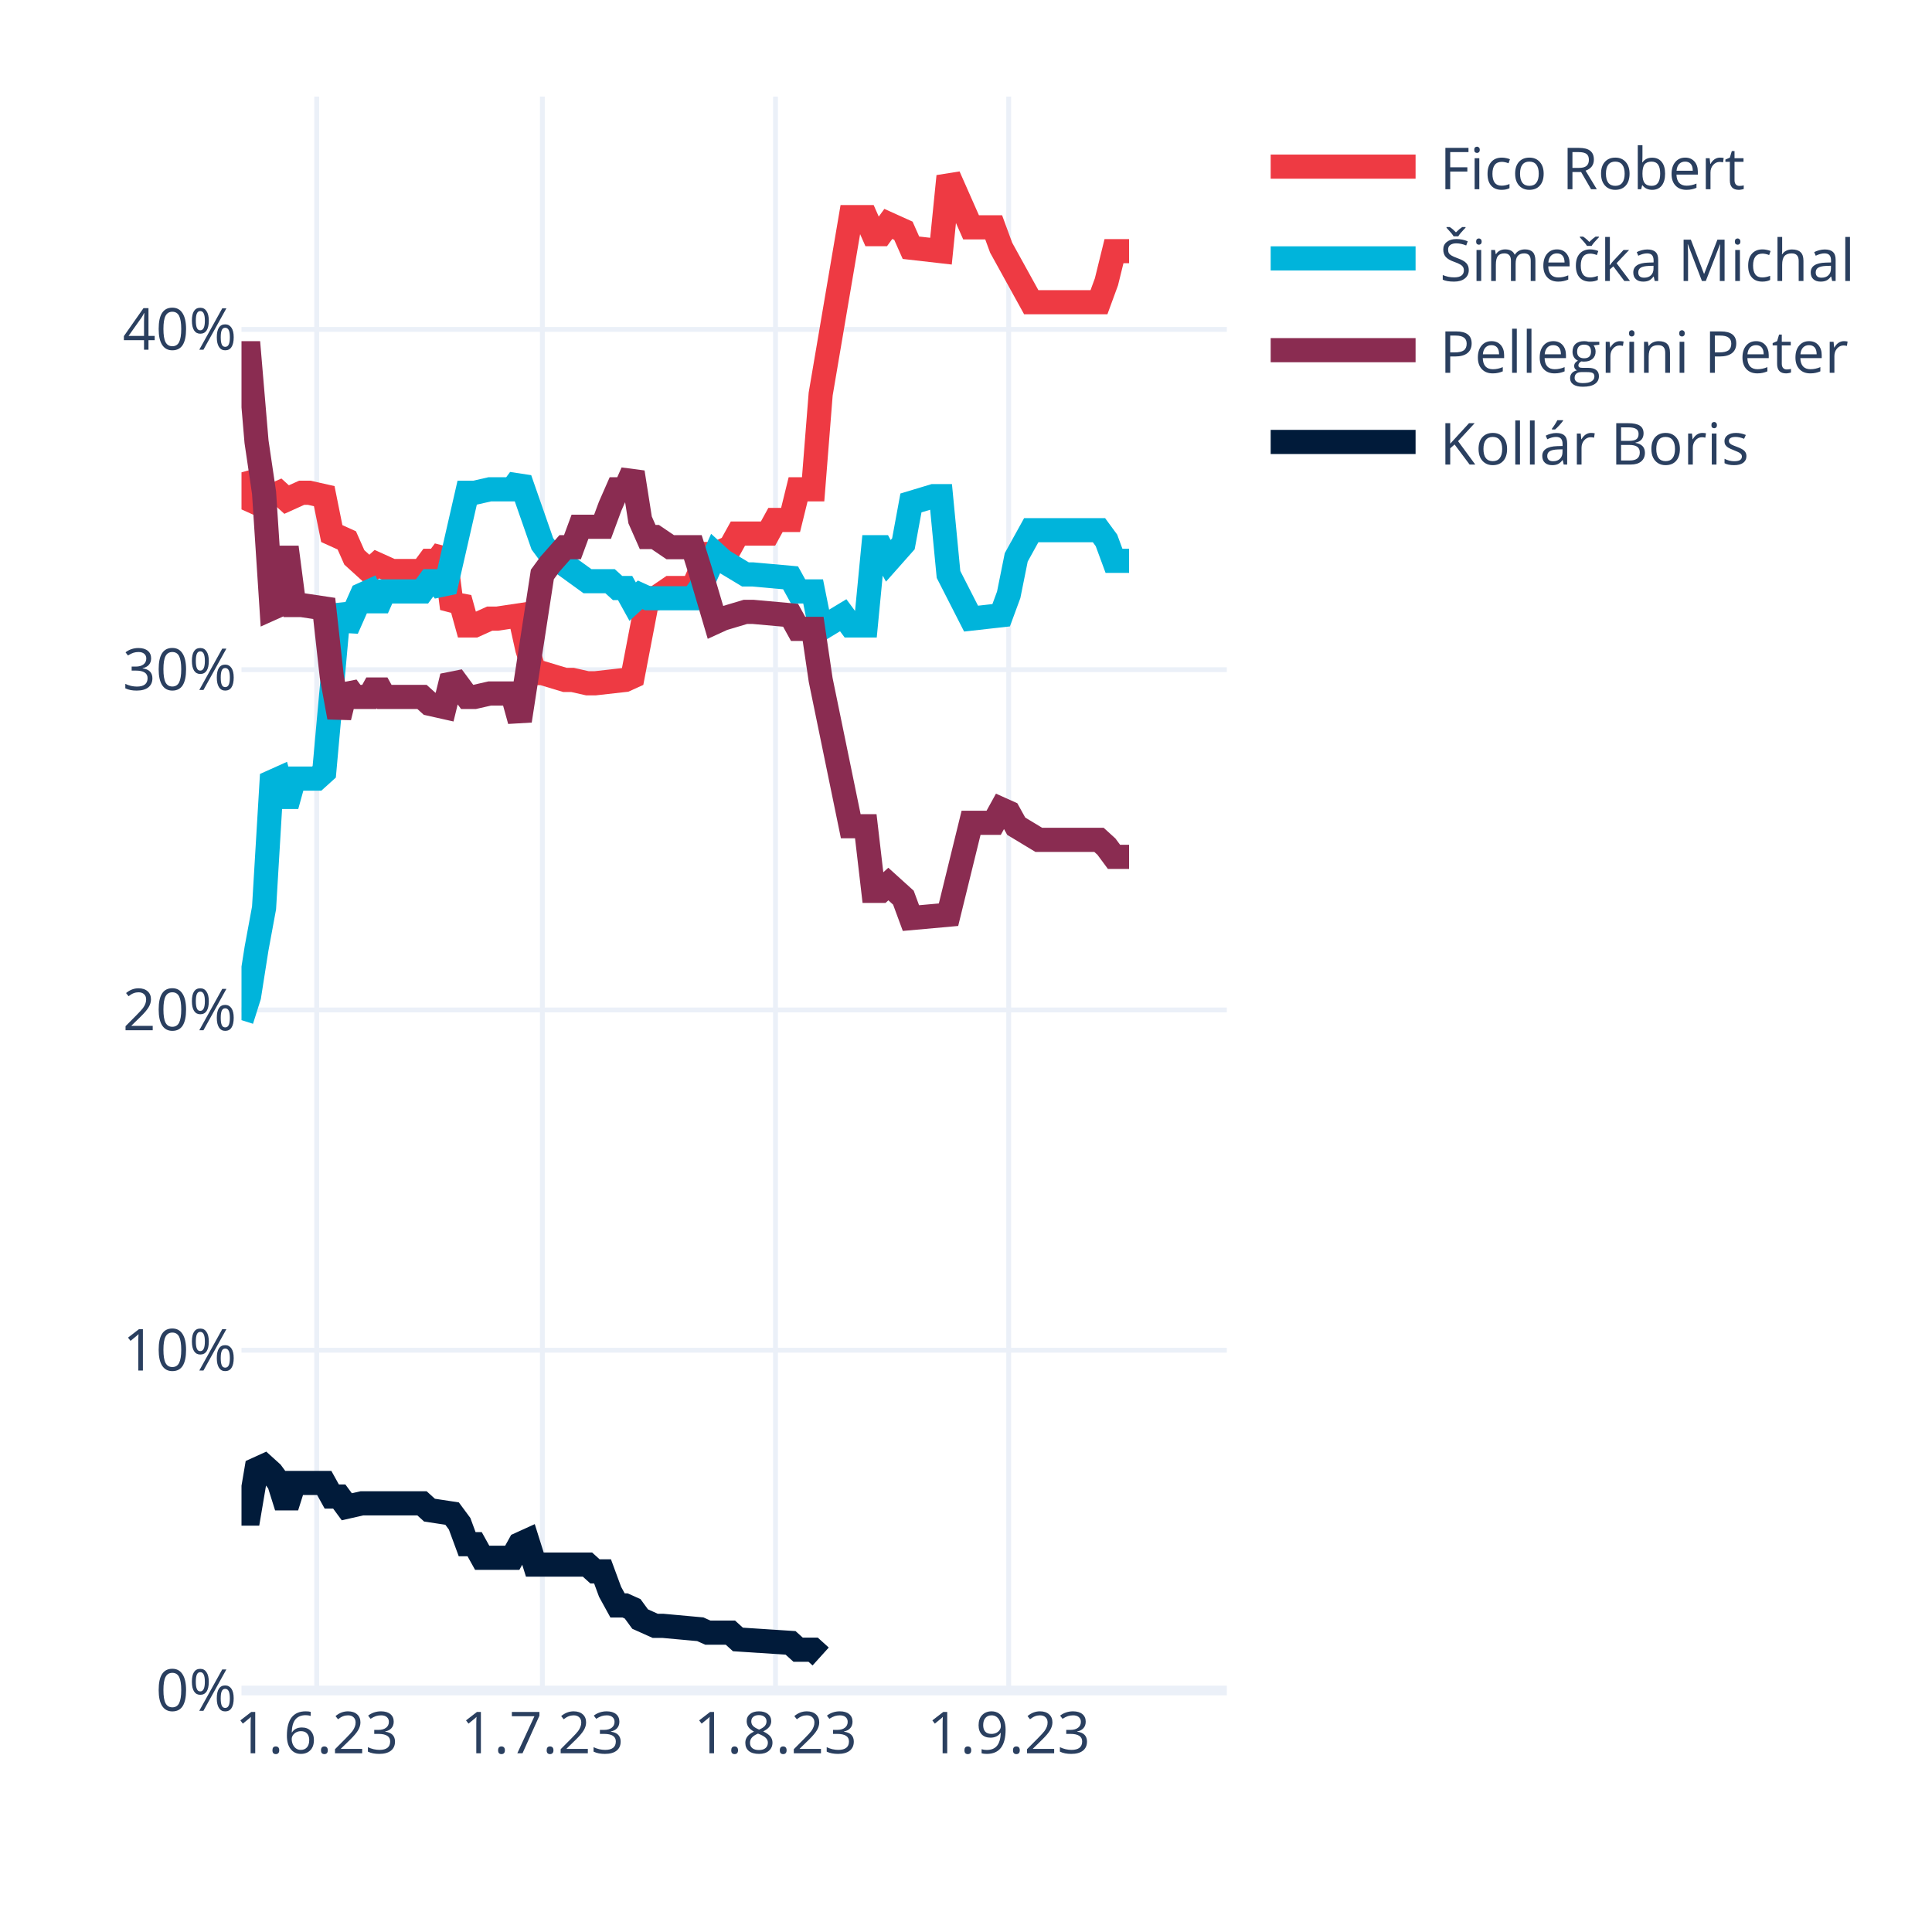
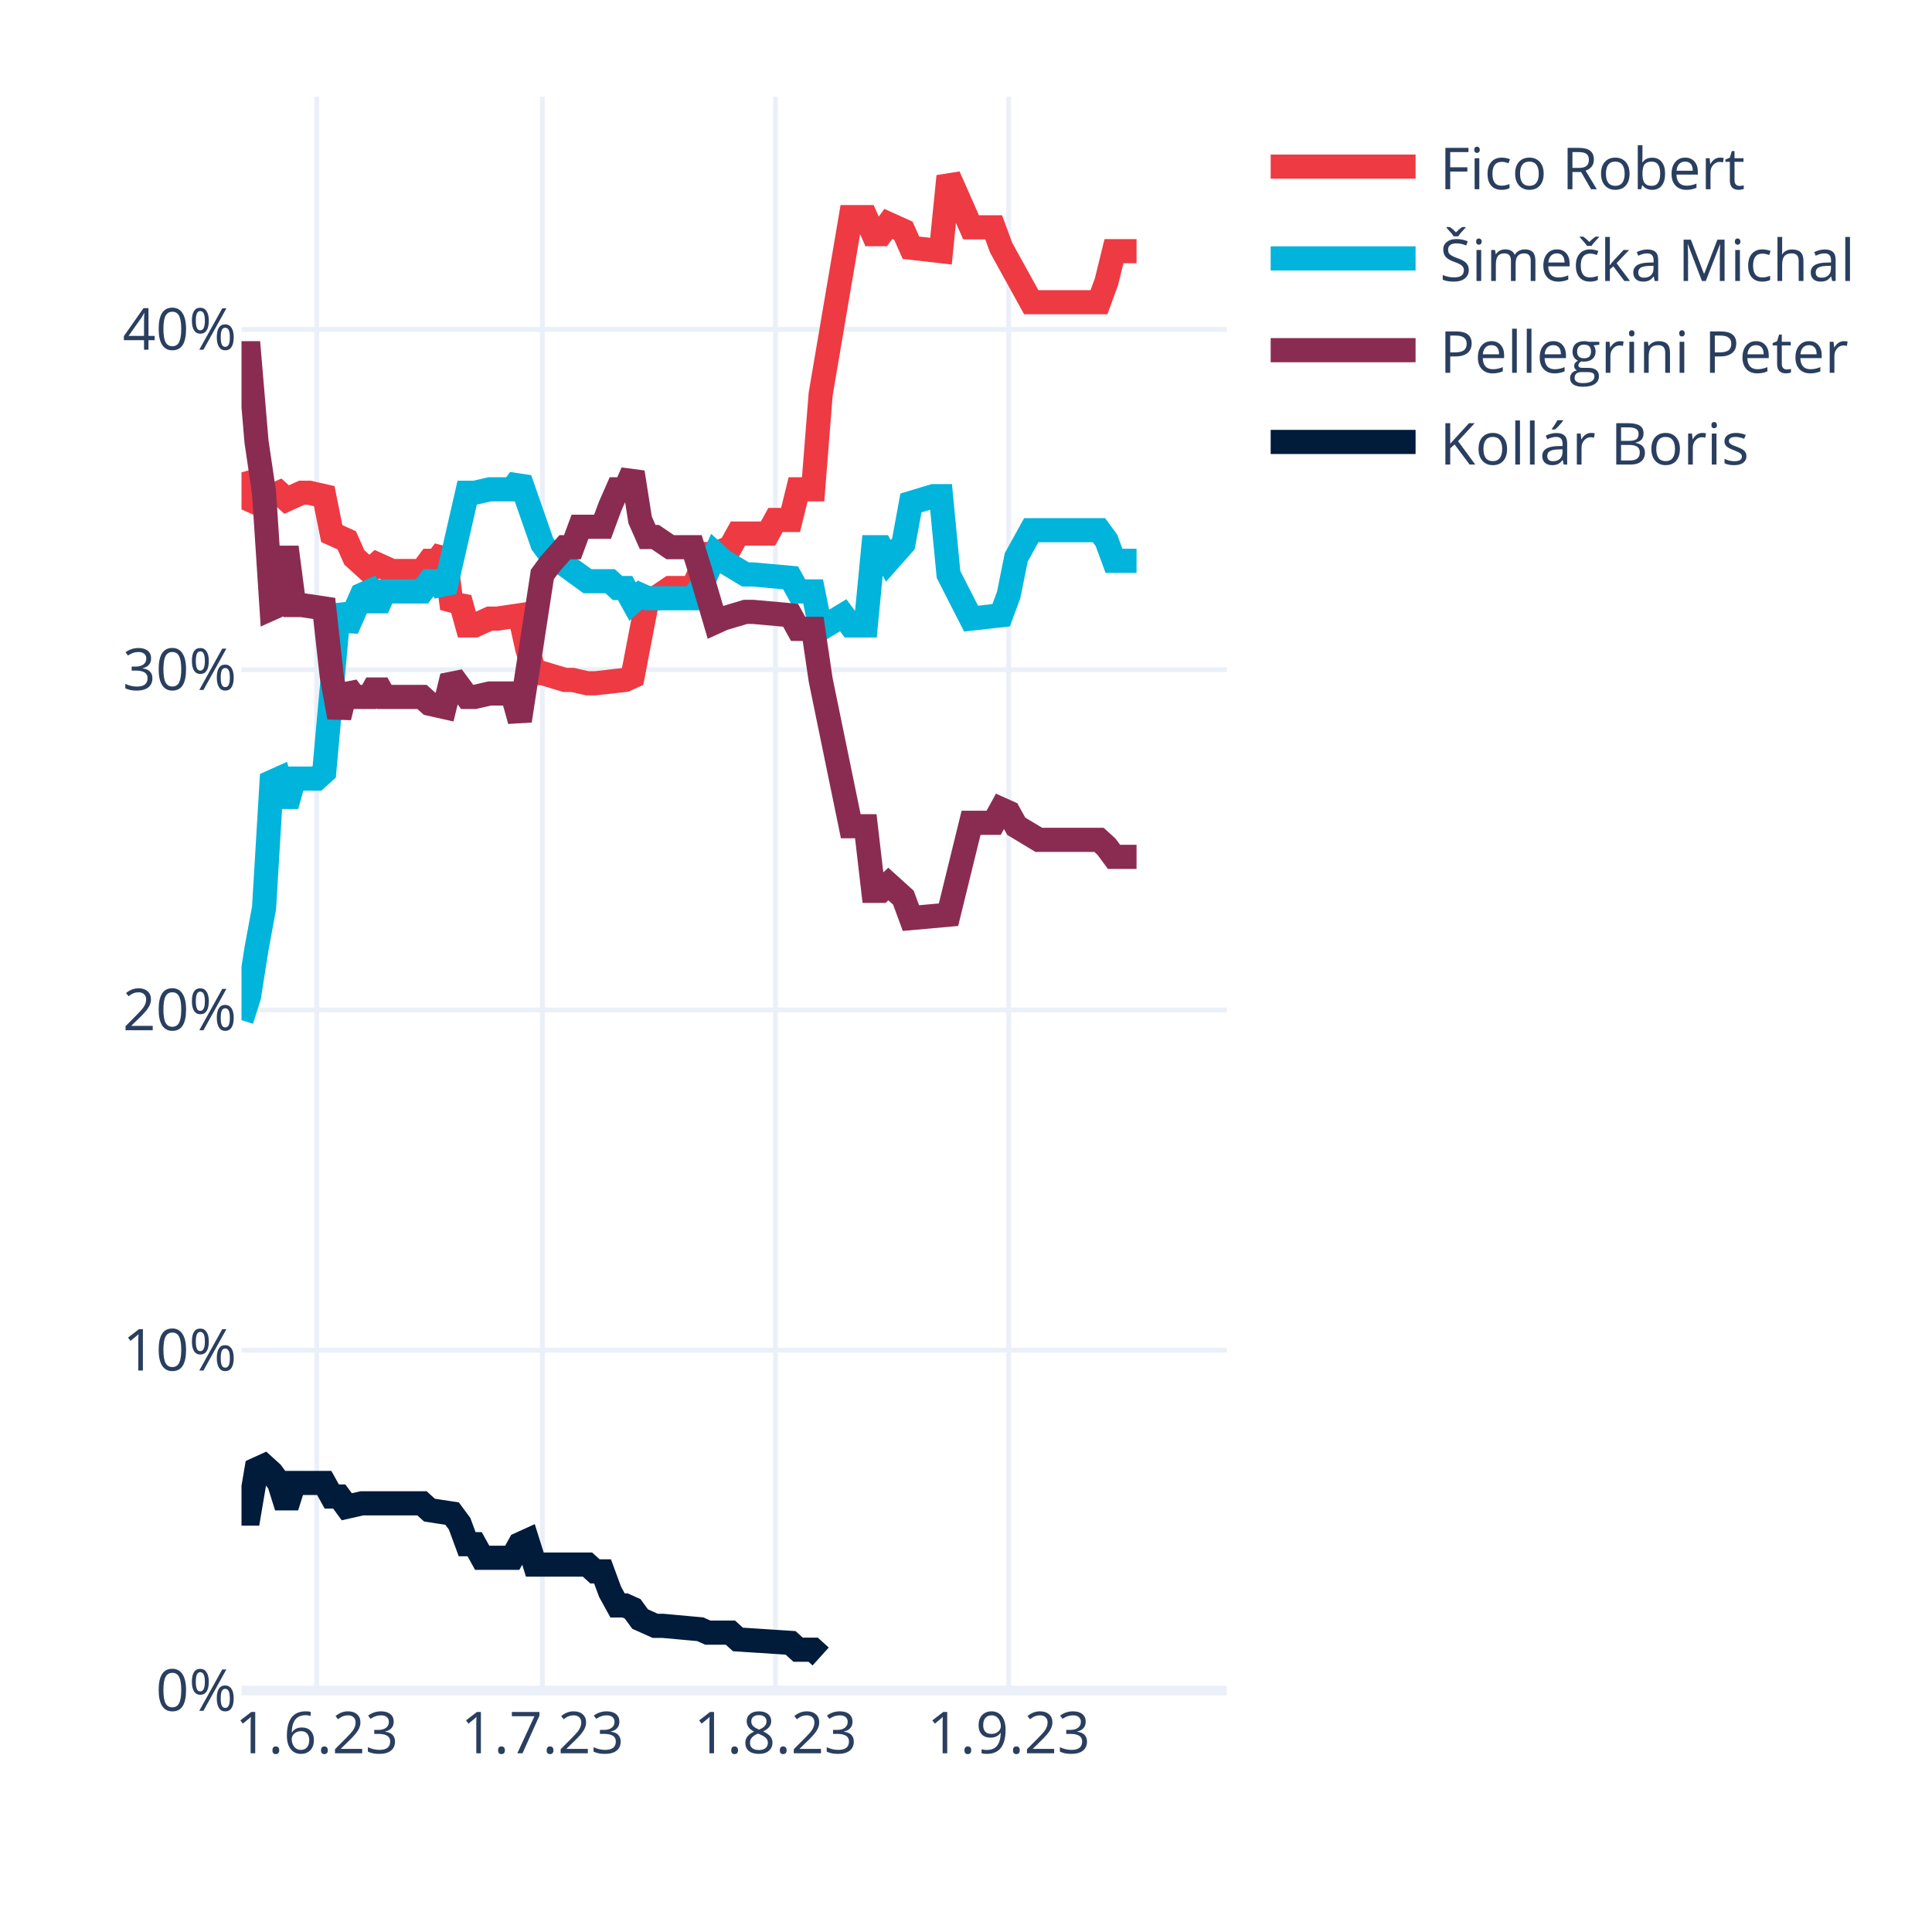
<svg xmlns="http://www.w3.org/2000/svg" class="main-svg" width="400" height="400" style="" viewBox="0 0 400 400">
  <rect x="0" y="0" width="400" height="400" style="fill: rgb(255, 255, 255); fill-opacity: 1;" />
-   <defs id="defs-eb1b01">
+   <defs id="defs-06b28b">
    <g class="clips">
-       <clipPath id="clipeb1b01xyplot" class="plotclip">
+       <clipPath id="clip06b28bxyplot" class="plotclip">
        <rect width="204" height="330" />
      </clipPath>
-       <clipPath class="axesclip" id="clipeb1b01x">
+       <clipPath class="axesclip" id="clip06b28bx">
        <rect x="50" y="0" width="204" height="400" />
      </clipPath>
-       <clipPath class="axesclip" id="clipeb1b01y">
+       <clipPath class="axesclip" id="clip06b28by">
        <rect x="0" y="20" width="400" height="330" />
      </clipPath>
-       <clipPath class="axesclip" id="clipeb1b01xy">
+       <clipPath class="axesclip" id="clip06b28bxy">
        <rect x="50" y="20" width="204" height="330" />
      </clipPath>
    </g>
    <g class="gradients" />
    <g class="patterns" />
  </defs>
  <g class="bglayer" />
  <g class="layer-below">
    <g class="imagelayer" />
    <g class="shapelayer" />
  </g>
  <g class="cartesianlayer">
    <g class="subplot xy">
      <g class="layer-subplot">
        <g class="shapelayer" />
        <g class="imagelayer" />
      </g>
      <g class="minor-gridlayer">
        <g class="x" />
        <g class="y" />
      </g>
      <g class="gridlayer">
        <g class="x">
          <path class="xgrid crisp" transform="translate(65.57,0)" d="M0,20v330" style="stroke: rgb(235, 240, 248); stroke-opacity: 1; stroke-width: 1px;" />
          <path class="xgrid crisp" transform="translate(112.29,0)" d="M0,20v330" style="stroke: rgb(235, 240, 248); stroke-opacity: 1; stroke-width: 1px;" />
          <path class="xgrid crisp" transform="translate(160.56,0)" d="M0,20v330" style="stroke: rgb(235, 240, 248); stroke-opacity: 1; stroke-width: 1px;" />
          <path class="xgrid crisp" transform="translate(208.84,0)" d="M0,20v330" style="stroke: rgb(235, 240, 248); stroke-opacity: 1; stroke-width: 1px;" />
        </g>
        <g class="y">
          <path class="ygrid crisp" transform="translate(0,279.55)" d="M50,0h204" style="stroke: rgb(235, 240, 248); stroke-opacity: 1; stroke-width: 1px;" />
          <path class="ygrid crisp" transform="translate(0,209.1)" d="M50,0h204" style="stroke: rgb(235, 240, 248); stroke-opacity: 1; stroke-width: 1px;" />
          <path class="ygrid crisp" transform="translate(0,138.65)" d="M50,0h204" style="stroke: rgb(235, 240, 248); stroke-opacity: 1; stroke-width: 1px;" />
          <path class="ygrid crisp" transform="translate(0,68.2)" d="M50,0h204" style="stroke: rgb(235, 240, 248); stroke-opacity: 1; stroke-width: 1px;" />
        </g>
      </g>
      <g class="zerolinelayer">
        <path class="yzl zl crisp" transform="translate(0,350)" d="M50,0h204" style="stroke: rgb(235, 240, 248); stroke-opacity: 1; stroke-width: 2px;" />
      </g>
      <path class="xlines-below" />
      <path class="ylines-below" />
      <g class="overlines-below" />
      <g class="xaxislayer-below" />
      <g class="yaxislayer-below" />
      <g class="overaxes-below" />
-       <g class="plot" transform="translate(50,20)" clip-path="url(#clipeb1b01xyplot)">
+       <g class="plot" transform="translate(50,20)" clip-path="url(#clip06b28bxyplot)">
        <g class="scatterlayer mlayer">
-           <g class="trace scatter tracebf354e" style="stroke-miterlimit: 2; opacity: 1;">
-             <g class="fills" />
-             <g class="errorbars" />
-             <g class="lines">
-               <path class="js-line" d="M0,77.79L1.56,83.43L3.11,84.13L4.67,82.02L6.23,82.72L7.79,82.02L9.34,83.43L12.46,82.02L14.02,82.02L17.13,82.72L18.69,90.47L21.8,91.88L23.36,95.4L26.47,98.22L28.03,96.81L31.15,98.22L32.7,98.22L37.37,98.22L38.93,96.11L40.49,96.11L42.05,93.99L43.6,105.97L45.16,103.86L46.72,109.49L48.27,109.49L51.39,108.08L52.95,108.08L57.62,107.38L59.18,114.42L60.73,119.36L62.29,119.36L66.96,120.77L68.52,120.77L71.63,121.47L73.19,121.47L79.42,120.77L80.98,120.06L84.09,103.86L85.65,103.86L88.76,101.74L90.32,101.74L93.44,101.74L94.99,98.22L96.55,94.7L98.11,94.7L101.22,93.29L102.78,90.47L109.01,90.47L110.56,87.65L113.68,87.65L115.24,81.31L118.35,81.31L119.91,61.59L126.14,24.95L127.69,24.95L129.25,24.95L130.81,28.48L132.37,28.48L133.92,26.36L137.04,27.77L138.6,31.29L144.82,32L146.38,16.5L151.05,27.07L152.61,27.07L155.73,27.07L157.28,31.29L163.51,42.57L165.07,42.57L177.53,42.57L179.08,38.34L180.64,32L182.2,32L183.76,32" style="vector-effect: none; fill: none; stroke: rgb(238, 58, 67); stroke-opacity: 1; stroke-width: 5px; opacity: 1;" />
-             </g>
-             <g class="points" />
-             <g class="text" />
-           </g>
-           <g class="trace scatter trace31dae6" style="stroke-miterlimit: 2; opacity: 1;">
-             <g class="fills" />
-             <g class="errorbars" />
-             <g class="lines">
-               <path class="js-line" d="M0,191.21L1.56,186.28L3.11,176.42L4.67,167.97L6.23,141.9L7.79,141.2L9.34,146.83L10.9,141.2L12.46,141.2L15.57,141.2L17.13,139.79L20.24,105.27L21.8,110.2L24.92,103.15L26.47,102.45L28.03,105.97L29.59,102.45L37.37,102.45L38.93,100.33L40.49,100.33L42.05,102.45L46.72,82.02L48.27,82.02L51.39,81.31L52.95,81.31L56.06,81.31L57.62,79.2L62.29,92.59L63.85,94.7L71.63,100.33L73.19,100.33L76.31,100.33L77.86,101.74L79.42,101.74L80.98,104.56L82.53,103.15L84.09,103.86L93.44,103.86L94.99,101.74L98.11,94.7L99.66,96.11L104.34,98.93L105.89,98.93L113.68,99.63L115.24,102.45L118.35,102.45L119.91,110.2L124.58,107.38L126.14,109.49L129.25,109.49L130.81,93.29L132.37,93.29L133.92,96.11L137.04,92.59L138.6,84.13L143.27,82.72L144.82,82.72L146.38,98.93L151.05,108.08L157.28,107.38L158.84,103.15L160.4,95.4L163.51,89.77L177.53,89.77L179.08,91.88L180.64,96.11L182.2,96.11L183.76,96.11" style="vector-effect: none; fill: none; stroke: rgb(0, 180, 219); stroke-opacity: 1; stroke-width: 5px; opacity: 1;" />
-             </g>
-             <g class="points" />
-             <g class="text" />
-           </g>
-           <g class="trace scatter traceec4917" style="stroke-miterlimit: 2; opacity: 1;">
-             <g class="fills" />
-             <g class="errorbars" />
-             <g class="lines">
-               <path class="js-line" d="M0,53.13L1.56,53.13L3.11,71.45L4.67,82.02L6.23,105.97L7.79,105.27L9.34,93.29L10.9,105.27L12.46,105.27L17.13,105.97L18.69,120.06L20.24,128.51L21.8,122.17L23.36,124.29L24.92,124.29L26.47,124.29L28.03,121.47L29.59,124.29L31.15,124.29L37.37,124.29L38.93,125.7L42.05,126.4L43.6,120.06L46.72,124.29L48.27,124.29L51.39,123.58L52.95,123.58L56.06,123.58L57.62,129.22L62.29,98.93L63.85,96.81L66.96,93.29L68.52,93.29L70.08,89.06L71.63,89.06L74.75,89.06L76.31,84.84L77.86,81.31L79.42,81.31L80.98,77.79L82.53,87.65L84.09,91.18L85.65,91.18L88.76,93.29L90.32,93.29L93.44,93.29L94.99,98.22L98.11,108.79L99.66,108.08L104.34,106.68L105.89,106.68L113.68,107.38L115.24,110.2L118.35,110.2L119.91,120.77L126.14,151.06L127.69,151.06L129.25,151.06L130.81,164.44L132.37,164.44L133.92,163.03L137.04,165.85L138.6,170.08L146.38,169.38L151.05,150.35L155.73,150.35L157.28,147.54L158.84,148.24L160.4,151.06L165.07,153.88L166.63,153.88L177.53,153.88L179.08,155.29L180.64,157.4L182.2,157.4L183.76,157.4" style="vector-effect: none; fill: none; stroke: rgb(138, 44, 81); stroke-opacity: 1; stroke-width: 5px; opacity: 1;" />
-             </g>
-             <g class="points" />
-             <g class="text" />
-           </g>
-           <g class="trace scatter trace06e127" style="stroke-miterlimit: 2; opacity: 1;">
+           <g class="trace scatter trace6d1bd9" style="stroke-miterlimit: 2; opacity: 1;">
+             <g class="fills" />
+             <g class="errorbars" />
+             <g class="lines">
+               <path class="js-line" d="M0,77.79L1.56,83.43L3.11,84.13L4.67,82.02L6.23,82.72L7.79,82.02L9.34,83.43L12.46,82.02L14.02,82.02L17.13,82.72L18.69,90.47L21.8,91.88L23.36,95.4L26.47,98.22L28.03,96.81L31.15,98.22L32.7,98.22L37.37,98.22L38.93,96.11L40.49,96.11L42.05,93.99L43.6,105.97L45.16,103.86L46.72,109.49L48.27,109.49L51.39,108.08L52.95,108.08L57.62,107.38L59.18,114.42L60.73,119.36L62.29,119.36L66.96,120.77L68.52,120.77L71.63,121.47L73.19,121.47L79.42,120.77L80.98,120.06L84.09,103.86L85.65,103.86L88.76,101.74L90.32,101.74L93.44,101.74L94.99,98.22L96.55,94.7L98.11,94.7L101.22,93.29L102.78,90.47L109.01,90.47L110.56,87.65L113.68,87.65L115.24,81.31L118.35,81.31L119.91,61.59L126.14,24.95L127.69,24.95L129.25,24.95L130.81,28.48L132.37,28.48L133.92,26.36L137.04,27.77L138.6,31.29L144.82,32L146.38,16.5L151.05,27.07L152.61,27.07L155.73,27.07L157.28,31.29L163.51,42.57L165.07,42.57L177.53,42.57L179.08,38.34L180.64,32L182.2,32L185.31,32" style="vector-effect: none; fill: none; stroke: rgb(238, 58, 67); stroke-opacity: 1; stroke-width: 5px; opacity: 1;" />
+             </g>
+             <g class="points" />
+             <g class="text" />
+           </g>
+           <g class="trace scatter tracefbdb6e" style="stroke-miterlimit: 2; opacity: 1;">
+             <g class="fills" />
+             <g class="errorbars" />
+             <g class="lines">
+               <path class="js-line" d="M0,191.21L1.56,186.28L3.11,176.42L4.67,167.97L6.23,141.9L7.79,141.2L9.34,146.83L10.9,141.2L12.46,141.2L15.57,141.2L17.13,139.79L20.24,105.27L21.8,110.2L24.92,103.15L26.47,102.45L28.03,105.97L29.59,102.45L37.37,102.45L38.93,100.33L40.49,100.33L42.05,102.45L46.72,82.02L48.27,82.02L51.39,81.31L52.95,81.31L56.06,81.31L57.62,79.2L62.29,92.59L63.85,94.7L71.63,100.33L73.19,100.33L76.31,100.33L77.86,101.74L79.42,101.74L80.98,104.56L82.53,103.15L84.09,103.86L93.44,103.86L94.99,101.74L98.11,94.7L99.66,96.11L104.34,98.93L105.89,98.93L113.68,99.63L115.24,102.45L118.35,102.45L119.91,110.2L124.58,107.38L126.14,109.49L129.25,109.49L130.81,93.29L132.37,93.29L133.92,96.11L137.04,92.59L138.6,84.13L143.27,82.72L144.82,82.72L146.38,98.93L151.05,108.08L157.28,107.38L158.84,103.15L160.4,95.4L163.51,89.77L177.53,89.77L179.08,91.88L180.64,96.11L182.2,96.11L185.31,96.11" style="vector-effect: none; fill: none; stroke: rgb(0, 180, 219); stroke-opacity: 1; stroke-width: 5px; opacity: 1;" />
+             </g>
+             <g class="points" />
+             <g class="text" />
+           </g>
+           <g class="trace scatter trace8d7500" style="stroke-miterlimit: 2; opacity: 1;">
+             <g class="fills" />
+             <g class="errorbars" />
+             <g class="lines">
+               <path class="js-line" d="M0,53.13L1.56,53.13L3.11,71.45L4.67,82.02L6.23,105.97L7.79,105.27L9.34,93.29L10.9,105.27L12.46,105.27L17.13,105.97L18.69,120.06L20.24,128.51L21.8,122.17L23.36,124.29L24.92,124.29L26.47,124.29L28.03,121.47L29.59,124.29L31.15,124.29L37.37,124.29L38.93,125.7L42.05,126.4L43.6,120.06L46.72,124.29L48.27,124.29L51.39,123.58L52.95,123.58L56.06,123.58L57.62,129.22L62.29,98.93L63.85,96.81L66.96,93.29L68.52,93.29L70.08,89.06L71.63,89.06L74.75,89.06L76.31,84.84L77.86,81.31L79.42,81.31L80.98,77.79L82.53,87.65L84.09,91.18L85.65,91.18L88.76,93.29L90.32,93.29L93.44,93.29L94.99,98.22L98.11,108.79L99.66,108.08L104.34,106.68L105.89,106.68L113.68,107.38L115.24,110.2L118.35,110.2L119.91,120.77L126.14,151.06L127.69,151.06L129.25,151.06L130.81,164.44L132.37,164.44L133.92,163.03L137.04,165.85L138.6,170.08L146.38,169.38L151.05,150.35L155.73,150.35L157.28,147.54L158.84,148.24L160.4,151.06L165.07,153.88L166.63,153.88L177.53,153.88L179.08,155.29L180.64,157.4L182.2,157.4L185.31,157.4" style="vector-effect: none; fill: none; stroke: rgb(138, 44, 81); stroke-opacity: 1; stroke-width: 5px; opacity: 1;" />
+             </g>
+             <g class="points" />
+             <g class="text" />
+           </g>
+           <g class="trace scatter trace36c308" style="stroke-miterlimit: 2; opacity: 1;">
            <g class="fills" />
            <g class="errorbars" />
            <g class="lines">
              <path class="js-line" d="M0,293.37L1.56,293.37L3.11,284.21L4.67,283.5L6.23,284.91L7.79,287.03L9.34,291.96L10.9,287.03L12.46,287.03L17.13,287.03L18.69,289.84L20.24,289.84L21.8,291.96L24.92,291.25L26.47,291.25L37.37,291.25L38.93,292.66L43.6,293.37L45.16,295.48L46.72,299.71L48.27,299.71L49.83,302.52L51.39,302.52L56.06,302.52L57.62,299.71L59.18,299L60.73,303.93L71.63,303.93L73.19,305.34L74.75,305.34L76.31,309.57L77.86,312.39L79.42,312.39L80.98,313.09L82.53,315.21L85.65,316.61L87.21,316.61L94.99,317.32L96.55,318.02L101.22,318.02L102.78,319.43L113.68,320.14L115.24,321.55L118.35,321.55L119.91,322.96" style="vector-effect: none; fill: none; stroke: rgb(1, 27, 58); stroke-opacity: 1; stroke-width: 5px; opacity: 1;" />
            </g>
            <g class="points" />
            <g class="text" />
          </g>
        </g>
      </g>
      <g class="overplot" />
      <path class="xlines-above crisp" d="M0,0" style="fill: none;" />
      <path class="ylines-above crisp" d="M0,0" style="fill: none;" />
      <g class="overlines-above" />
      <g class="xaxislayer-above">
        <g class="xtick">
          <text text-anchor="middle" x="0" y="363" transform="translate(65.57,0)" style="font-family: 'Open Sans', verdana, arial, sans-serif; font-size: 12px; fill: rgb(42, 63, 95); fill-opacity: 1; white-space: pre; opacity: 1;">1.6.23</text>
        </g>
        <g class="xtick">
          <text text-anchor="middle" x="0" y="363" style="font-family: 'Open Sans', verdana, arial, sans-serif; font-size: 12px; fill: rgb(42, 63, 95); fill-opacity: 1; white-space: pre; opacity: 1;" transform="translate(112.29,0)">1.7.23</text>
        </g>
        <g class="xtick">
          <text text-anchor="middle" x="0" y="363" style="font-family: 'Open Sans', verdana, arial, sans-serif; font-size: 12px; fill: rgb(42, 63, 95); fill-opacity: 1; white-space: pre; opacity: 1;" transform="translate(160.56,0)">1.8.23</text>
        </g>
        <g class="xtick">
          <text text-anchor="middle" x="0" y="363" style="font-family: 'Open Sans', verdana, arial, sans-serif; font-size: 12px; fill: rgb(42, 63, 95); fill-opacity: 1; white-space: pre; opacity: 1;" transform="translate(208.84,0)">1.9.23</text>
        </g>
      </g>
      <g class="yaxislayer-above">
        <g class="ytick">
          <text text-anchor="end" x="49" y="4.2" transform="translate(0,350)" style="font-family: 'Open Sans', verdana, arial, sans-serif; font-size: 12px; fill: rgb(42, 63, 95); fill-opacity: 1; white-space: pre; opacity: 1;">0%</text>
        </g>
        <g class="ytick">
          <text text-anchor="end" x="49" y="4.2" style="font-family: 'Open Sans', verdana, arial, sans-serif; font-size: 12px; fill: rgb(42, 63, 95); fill-opacity: 1; white-space: pre; opacity: 1;" transform="translate(0,279.55)">10%</text>
        </g>
        <g class="ytick">
          <text text-anchor="end" x="49" y="4.2" style="font-family: 'Open Sans', verdana, arial, sans-serif; font-size: 12px; fill: rgb(42, 63, 95); fill-opacity: 1; white-space: pre; opacity: 1;" transform="translate(0,209.1)">20%</text>
        </g>
        <g class="ytick">
          <text text-anchor="end" x="49" y="4.2" style="font-family: 'Open Sans', verdana, arial, sans-serif; font-size: 12px; fill: rgb(42, 63, 95); fill-opacity: 1; white-space: pre; opacity: 1;" transform="translate(0,138.65)">30%</text>
        </g>
        <g class="ytick">
          <text text-anchor="end" x="49" y="4.2" style="font-family: 'Open Sans', verdana, arial, sans-serif; font-size: 12px; fill: rgb(42, 63, 95); fill-opacity: 1; white-space: pre; opacity: 1;" transform="translate(0,68.2)">40%</text>
        </g>
      </g>
      <g class="overaxes-above" />
    </g>
  </g>
  <g class="polarlayer" />
  <g class="smithlayer" />
  <g class="ternarylayer" />
  <g class="geolayer" />
  <g class="funnelarealayer" />
  <g class="pielayer" />
  <g class="iciclelayer" />
  <g class="treemaplayer" />
  <g class="sunburstlayer" />
  <g class="glimages" />
-   <defs id="topdefs-eb1b01">
+   <defs id="topdefs-06b28b">
    <g class="clips" />
-     <clipPath id="legendeb1b01">
+     <clipPath id="legend06b28b">
      <rect width="130" height="86" x="0" y="0" />
    </clipPath>
  </defs>
  <g class="layer-above">
    <g class="imagelayer" />
    <g class="shapelayer" />
  </g>
  <g class="infolayer">
    <g class="legend" pointer-events="all" transform="translate(258.08,20)">
      <rect class="bg" shape-rendering="crispEdges" width="130" height="86" x="0" y="0" style="stroke: rgb(68, 68, 68); stroke-opacity: 1; fill: rgb(255, 255, 255); fill-opacity: 1; stroke-width: 0px;" />
-       <g class="scrollbox" transform="" clip-path="url(#legendeb1b01)">
+       <g class="scrollbox" transform="" clip-path="url(#legend06b28b)">
        <g class="groups">
          <g class="traces" transform="translate(0,14.5)" style="opacity: 1;">
            <text class="legendtext" text-anchor="start" x="40" y="4.68" style="font-family: 'Open Sans', verdana, arial, sans-serif; font-size: 12px; fill: rgb(42, 63, 95); fill-opacity: 1; white-space: pre;">Fico Robert</text>
            <g class="layers" style="opacity: 1;">
              <g class="legendfill" />
              <g class="legendlines">
                <path class="js-line" d="M5,0h30" style="fill: none; stroke: rgb(238, 58, 67); stroke-opacity: 1; stroke-width: 5px;" />
              </g>
              <g class="legendsymbols">
                <g class="legendpoints" />
              </g>
            </g>
            <rect class="legendtoggle" x="0" y="-9.5" width="124.031" height="19" style="fill: rgb(0, 0, 0); fill-opacity: 0;" />
          </g>
          <g class="traces" transform="translate(0,33.5)" style="opacity: 1;">
            <text class="legendtext" text-anchor="start" x="40" y="4.68" style="font-family: 'Open Sans', verdana, arial, sans-serif; font-size: 12px; fill: rgb(42, 63, 95); fill-opacity: 1; white-space: pre;">Šimečka Michal</text>
            <g class="layers" style="opacity: 1;">
              <g class="legendfill" />
              <g class="legendlines">
                <path class="js-line" d="M5,0h30" style="fill: none; stroke: rgb(0, 180, 219); stroke-opacity: 1; stroke-width: 5px;" />
              </g>
              <g class="legendsymbols">
                <g class="legendpoints" />
              </g>
            </g>
            <rect class="legendtoggle" x="0" y="-9.5" width="124.031" height="19" style="fill: rgb(0, 0, 0); fill-opacity: 0;" />
          </g>
          <g class="traces" transform="translate(0,52.5)" style="opacity: 1;">
            <text class="legendtext" text-anchor="start" x="40" y="4.68" style="font-family: 'Open Sans', verdana, arial, sans-serif; font-size: 12px; fill: rgb(42, 63, 95); fill-opacity: 1; white-space: pre;">Pellegrini Peter</text>
            <g class="layers" style="opacity: 1;">
              <g class="legendfill" />
              <g class="legendlines">
                <path class="js-line" d="M5,0h30" style="fill: none; stroke: rgb(138, 44, 81); stroke-opacity: 1; stroke-width: 5px;" />
              </g>
              <g class="legendsymbols">
                <g class="legendpoints" />
              </g>
            </g>
            <rect class="legendtoggle" x="0" y="-9.5" width="124.031" height="19" style="fill: rgb(0, 0, 0); fill-opacity: 0;" />
          </g>
          <g class="traces" transform="translate(0,71.5)" style="opacity: 1;">
            <text class="legendtext" text-anchor="start" x="40" y="4.68" style="font-family: 'Open Sans', verdana, arial, sans-serif; font-size: 12px; fill: rgb(42, 63, 95); fill-opacity: 1; white-space: pre;">Kollár Boris</text>
            <g class="layers" style="opacity: 1;">
              <g class="legendfill" />
              <g class="legendlines">
                <path class="js-line" d="M5,0h30" style="fill: none; stroke: rgb(1, 27, 58); stroke-opacity: 1; stroke-width: 5px;" />
              </g>
              <g class="legendsymbols">
                <g class="legendpoints" />
              </g>
            </g>
            <rect class="legendtoggle" x="0" y="-9.5" width="124.031" height="19" style="fill: rgb(0, 0, 0); fill-opacity: 0;" />
          </g>
        </g>
      </g>
      <rect class="scrollbar" rx="20" ry="3" width="0" height="0" x="0" y="0" style="fill: rgb(128, 139, 164); fill-opacity: 1;" />
    </g>
    <g class="g-gtitle" />
    <g class="g-xtitle" />
    <g class="g-ytitle" />
  </g>
</svg>
